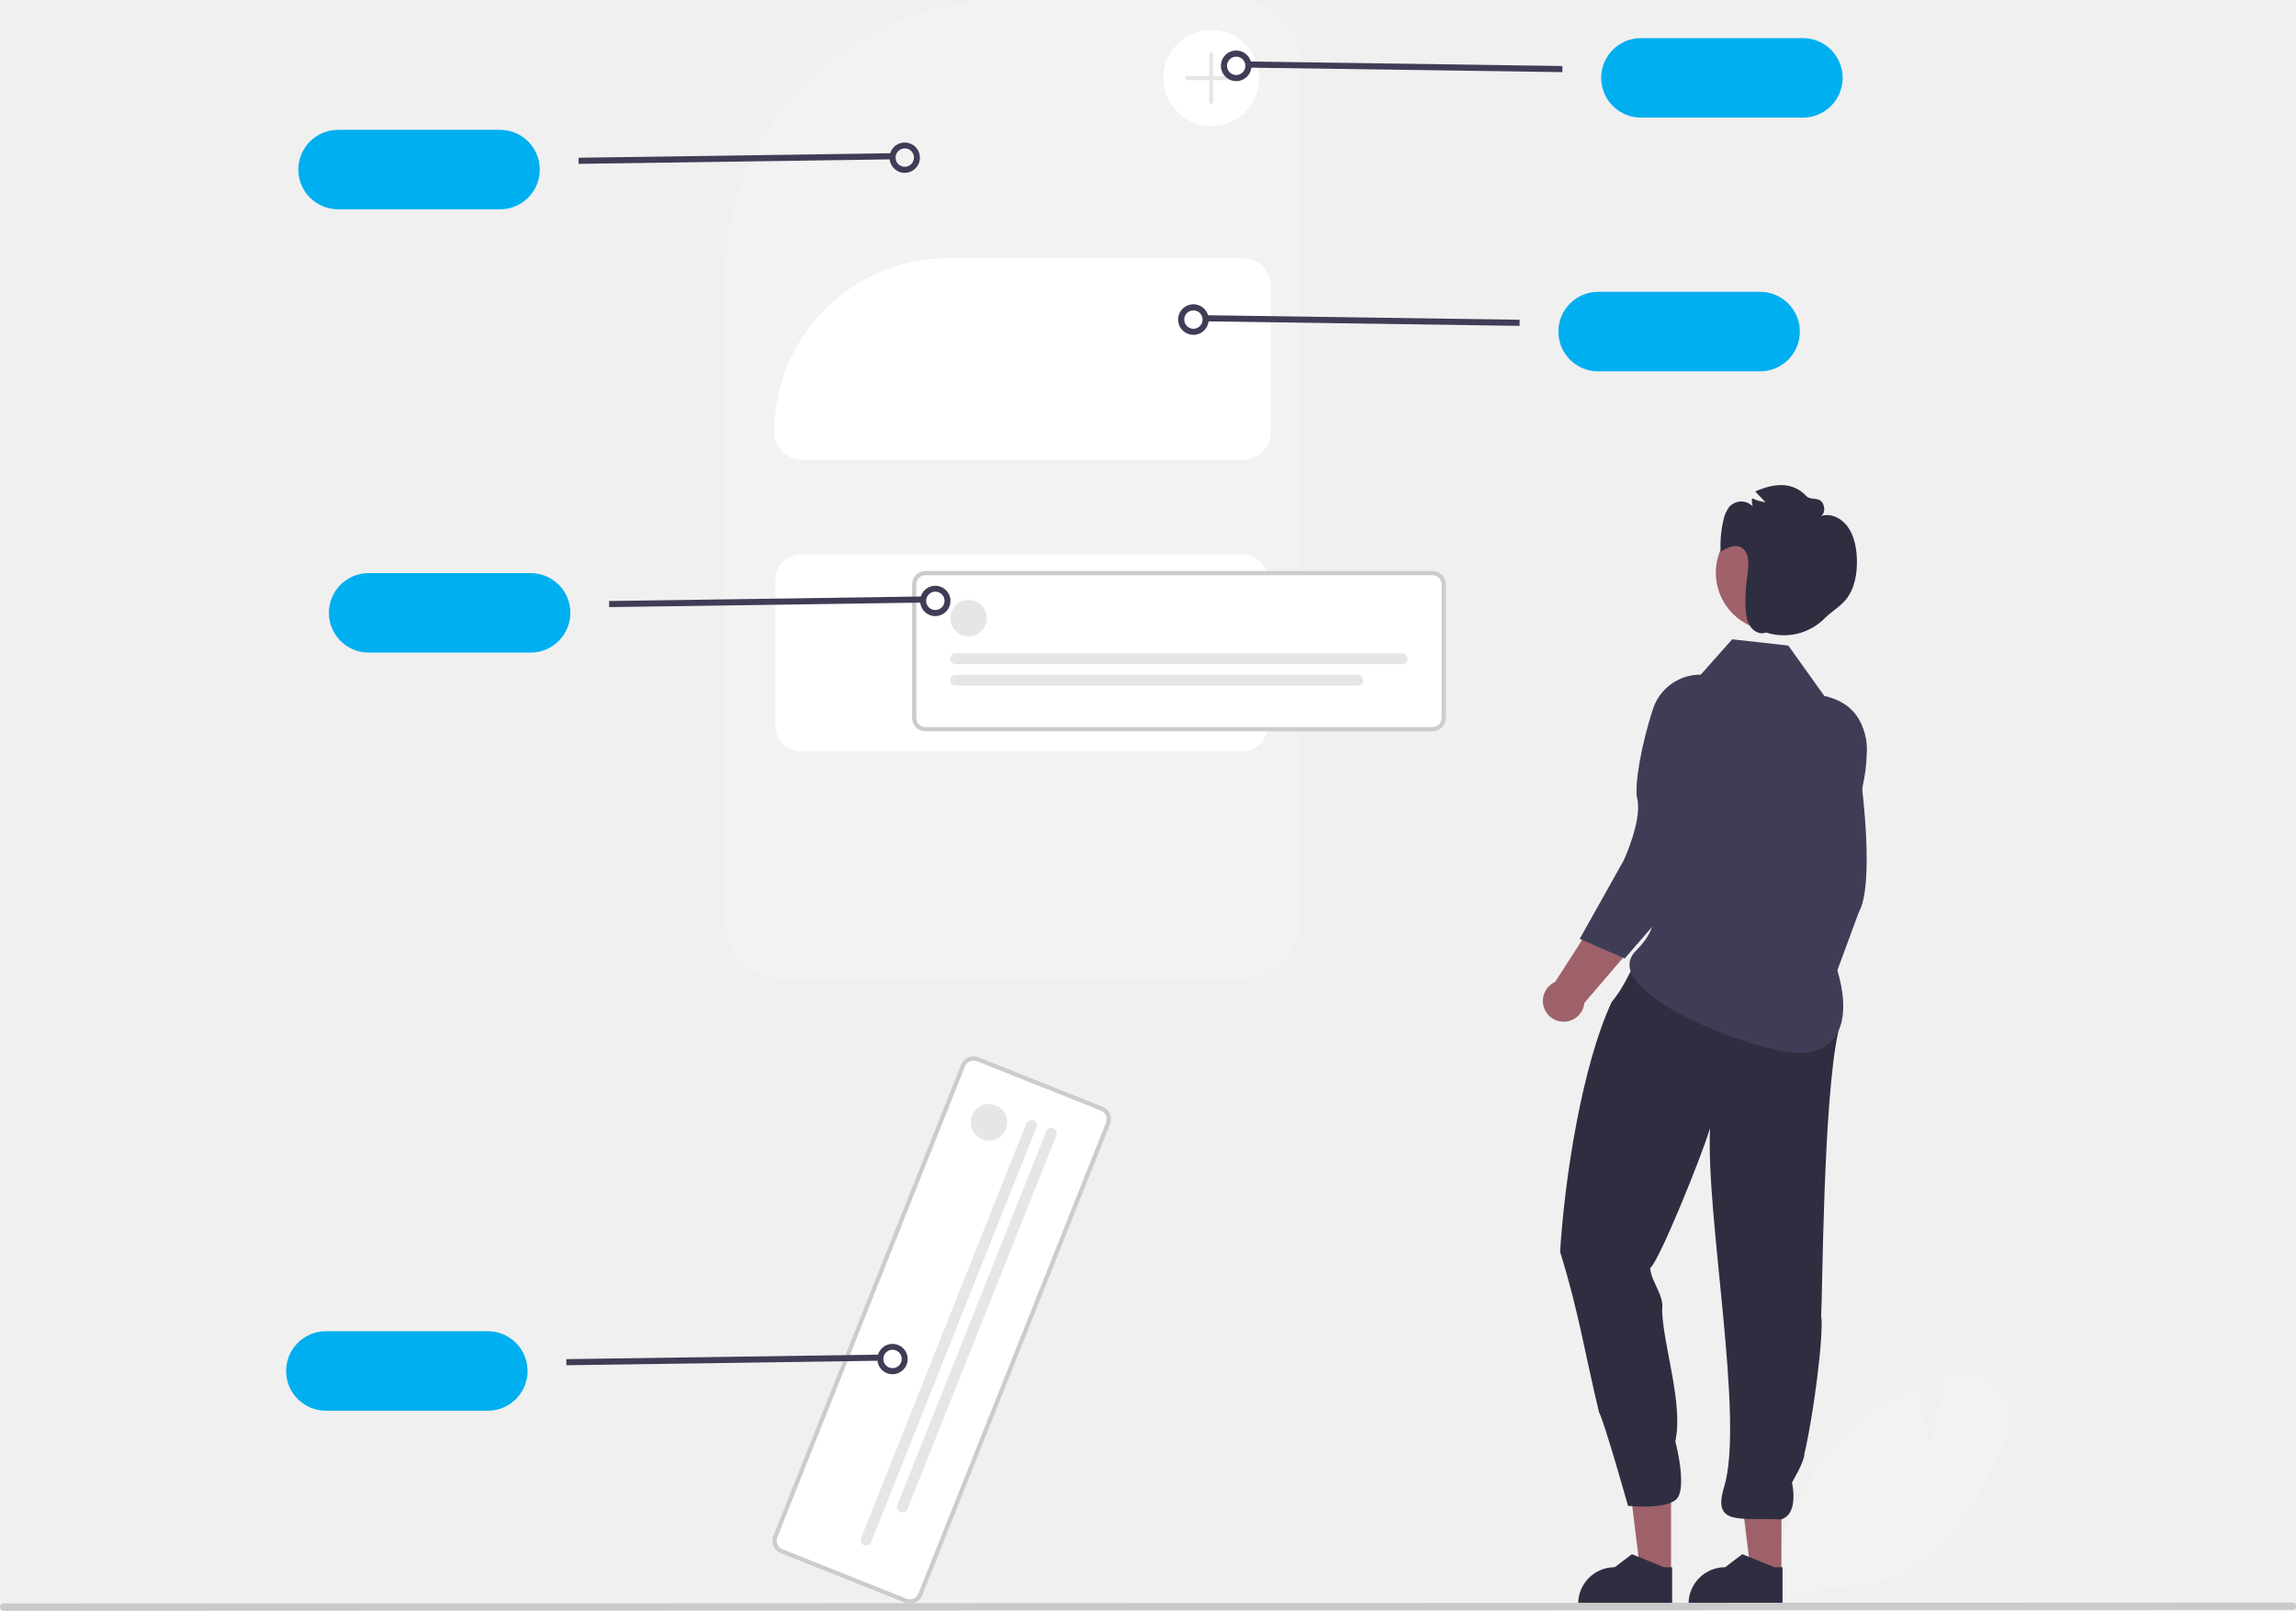
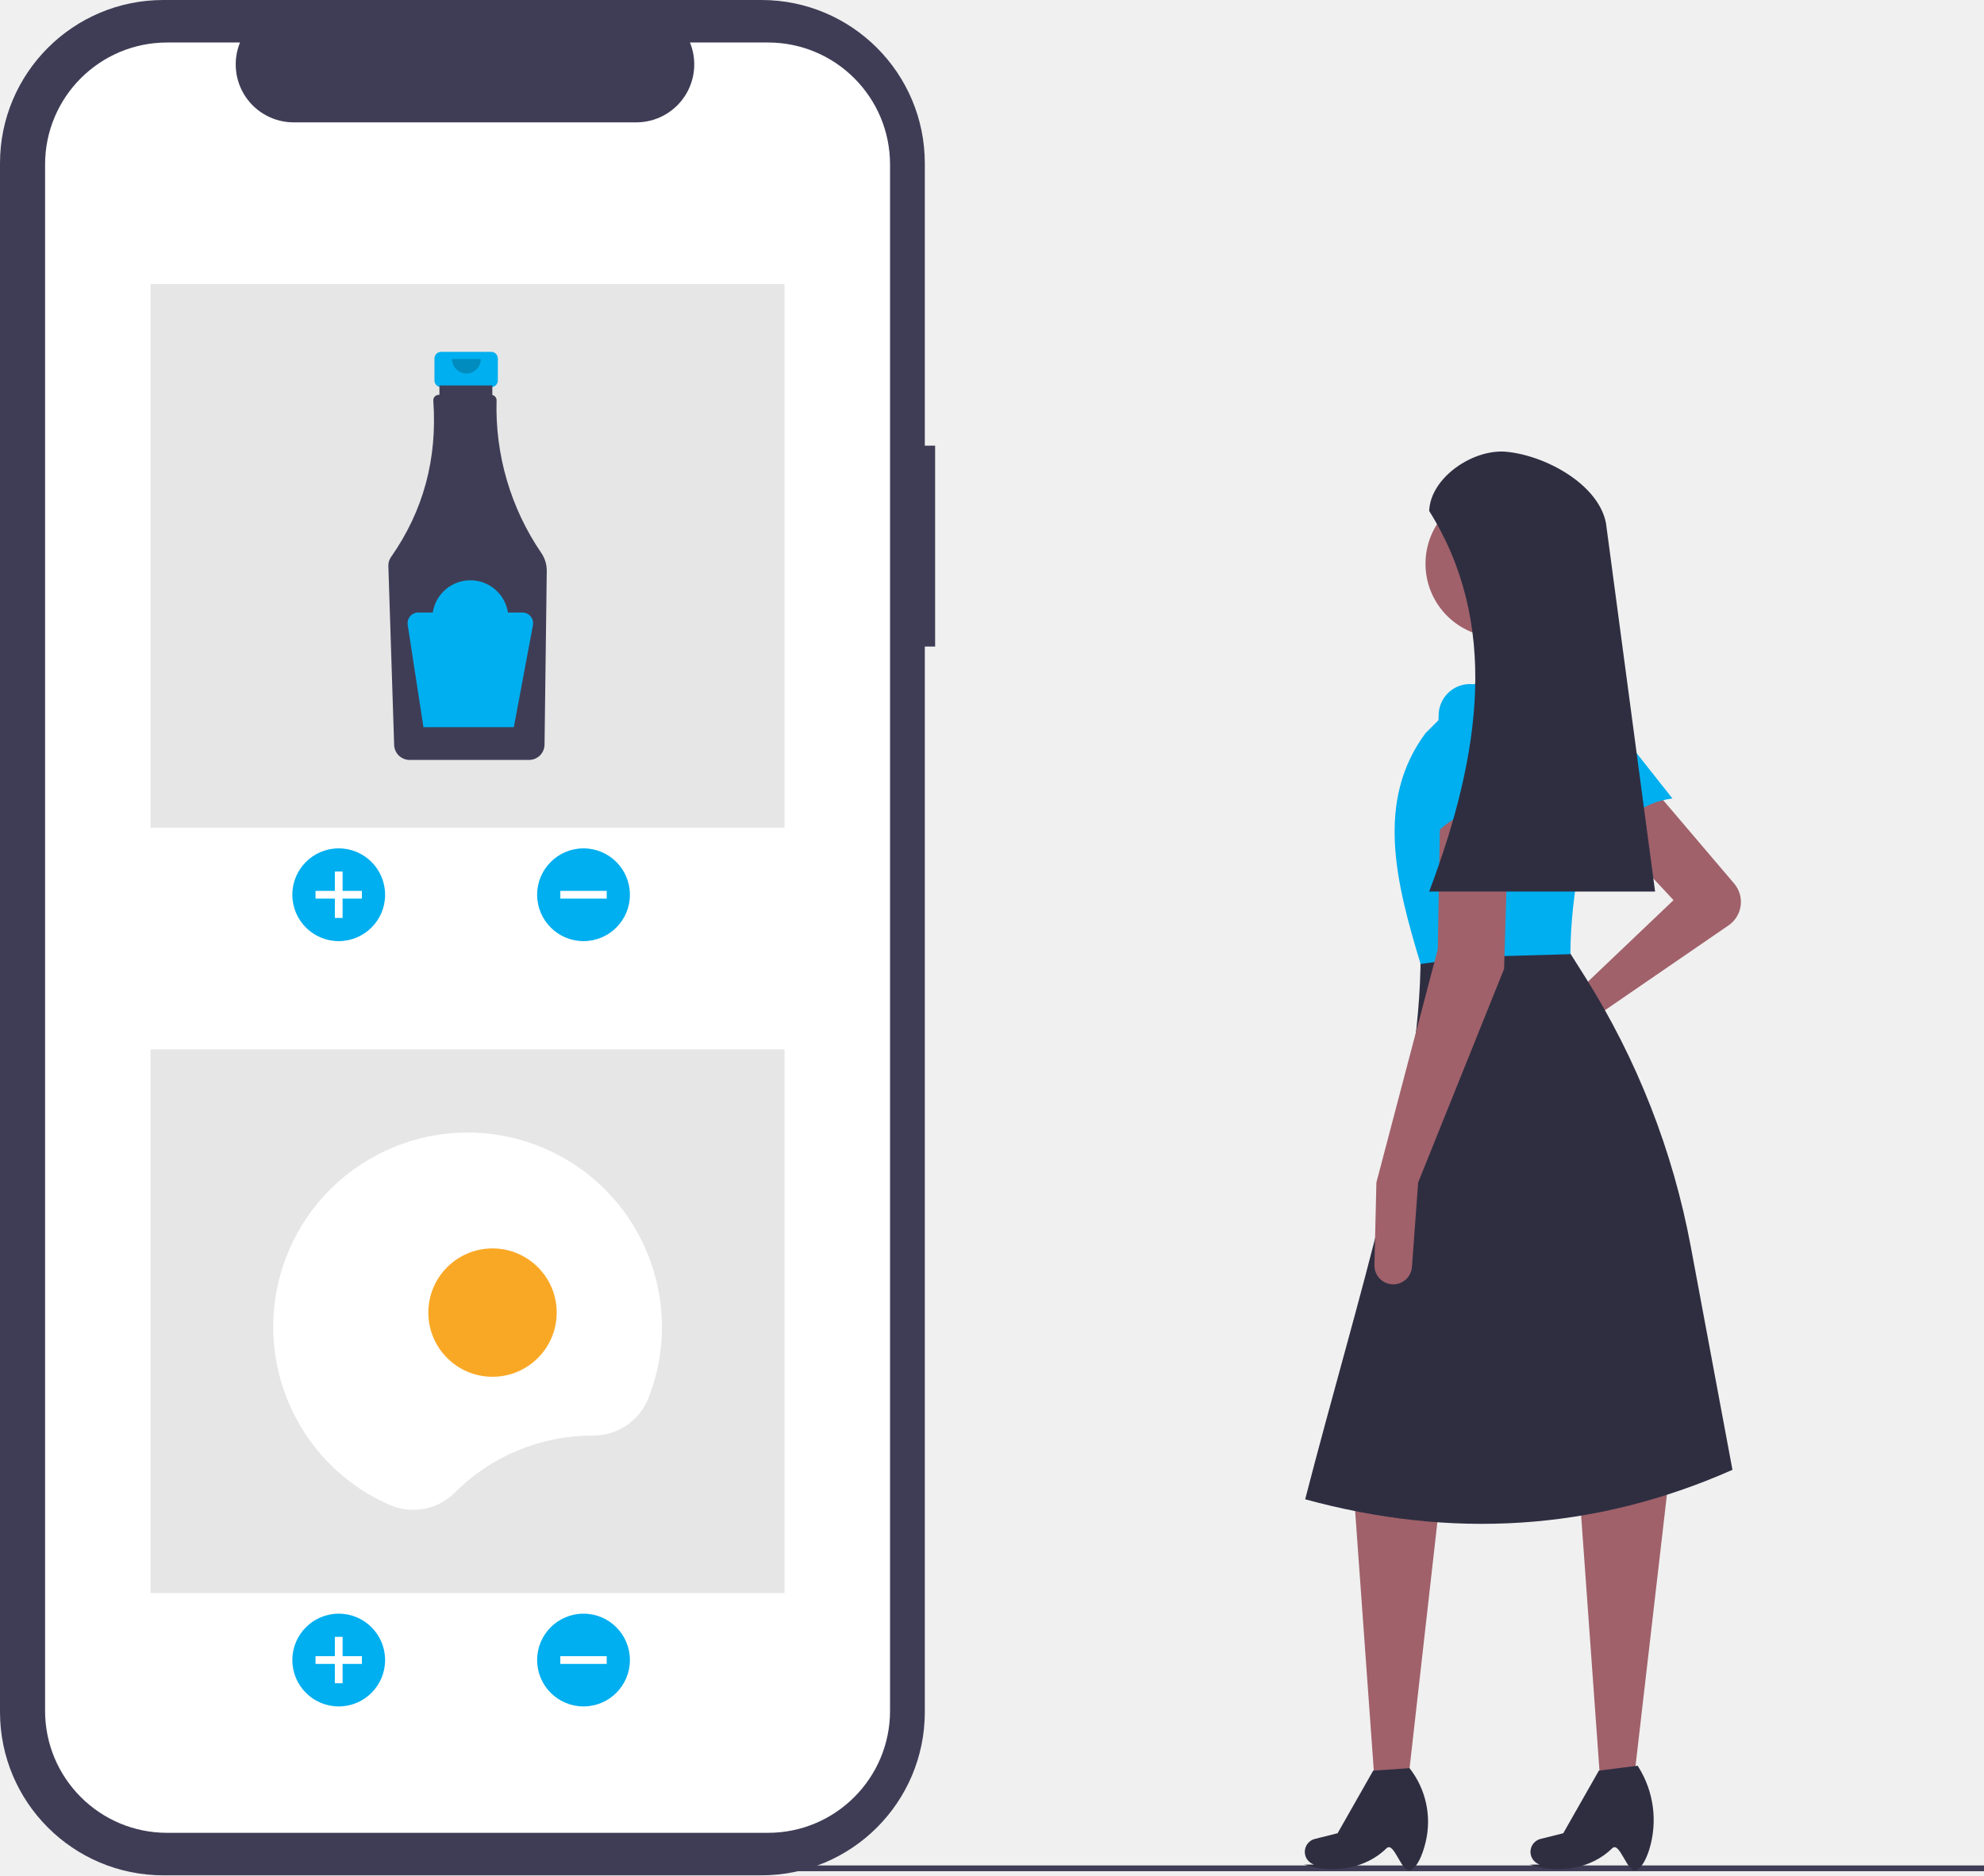
- <svg xmlns="http://www.w3.org/2000/svg" data-name="Layer 1" width="751.131" height="526.911" viewBox="0 0 751.131 526.911">
-   <path d="M803.979,711.533l.015-.697a80.529,80.529,0,0,1,30.112-60.643A78.133,78.133,0,0,1,850.893,640.078l.572-.255.098.618c1.162,7.38,3.001,14.913,3.858,18.256l5.744-22.414.638-.184a15.272,15.272,0,0,1,16.303,5.209,15.534,15.534,0,0,1,1.612,17.332c-1.339,2.495-2.655,5.097-3.928,7.614-4.374,8.649-8.897,17.593-15.487,24.542A48.675,48.675,0,0,1,821.043,705.441Z" transform="translate(-224.0941 -186.2866)" fill="#f2f2f2" />
-   <path d="M629.342,506.853H481.061A20.138,20.138,0,0,1,460.946,486.738V278.139a91.956,91.956,0,0,1,91.852-91.852h76.545a20.138,20.138,0,0,1,20.115,20.115V486.738A20.138,20.138,0,0,1,629.342,506.853Z" transform="translate(-224.0941 -186.2866)" fill="#f2f2f2" />
-   <path d="M486.246,367.571a8.482,8.482,0,0,0-8.472,8.472v47.613a8.482,8.482,0,0,0,8.472,8.472H630.348a8.482,8.482,0,0,0,8.472-8.472V376.043a8.482,8.482,0,0,0-8.472-8.472Z" transform="translate(-224.0941 -186.2866)" fill="#fff" />
-   <path d="M630.694,336.68H486.593a9.176,9.176,0,0,1-9.166-9.166A56.844,56.844,0,0,1,534.206,270.735h96.489a9.176,9.176,0,0,1,9.166,9.166v47.613A9.177,9.177,0,0,1,630.694,336.68Z" transform="translate(-224.0941 -186.2866)" fill="#fff" />
-   <path d="M692.736,424.823H526.852a3.682,3.682,0,0,1-3.678-3.678V377.437a3.682,3.682,0,0,1,3.678-3.678H692.736a3.682,3.682,0,0,1,3.678,3.678v43.708A3.682,3.682,0,0,1,692.736,424.823Z" transform="translate(-224.0941 -186.2866)" fill="#fff" />
-   <path d="M692.736,425.517H526.852a4.377,4.377,0,0,1-4.372-4.372V377.437a4.377,4.377,0,0,1,4.372-4.372H692.736a4.377,4.377,0,0,1,4.372,4.372v43.708A4.377,4.377,0,0,1,692.736,425.517ZM526.852,374.454a2.987,2.987,0,0,0-2.983,2.983v43.708a2.987,2.987,0,0,0,2.983,2.983H692.736a2.987,2.987,0,0,0,2.983-2.983V377.437a2.987,2.987,0,0,0-2.983-2.983Z" transform="translate(-224.0941 -186.2866)" fill="#ccc" />
-   <circle cx="316.864" cy="202.223" r="5.968" fill="#e6e6e6" />
-   <path d="M682.82,403.548H536.767a1.777,1.777,0,1,1,0-3.554h146.053a1.777,1.777,0,1,1,0,3.554Z" transform="translate(-224.0941 -186.2866)" fill="#e6e6e6" />
-   <path d="M668.308,410.57H536.767a1.777,1.777,0,1,1,0-3.554H668.308a1.777,1.777,0,0,1,0,3.554Z" transform="translate(-224.0941 -186.2866)" fill="#e6e6e6" />
-   <path d="M520.401,709.897,479.799,693.714a3.682,3.682,0,0,1-2.054-4.778l61.42-154.095a3.682,3.682,0,0,1,4.778-2.055l40.602,16.183a3.682,3.682,0,0,1,2.055,4.778L525.179,707.843A3.682,3.682,0,0,1,520.401,709.897Z" transform="translate(-224.0941 -186.2866)" fill="#fff" />
-   <path d="M520.144,710.542,479.542,694.359a4.377,4.377,0,0,1-2.442-5.68l61.42-154.095a4.377,4.377,0,0,1,5.68-2.442l40.602,16.183a4.377,4.377,0,0,1,2.442,5.68l-61.42,154.095A4.377,4.377,0,0,1,520.144,710.542Zm-41.755-21.349a2.987,2.987,0,0,0,1.667,3.876l40.602,16.183a2.987,2.987,0,0,0,3.876-1.667L585.954,553.491a2.987,2.987,0,0,0-1.667-3.876l-40.602-16.183a2.987,2.987,0,0,0-3.876,1.667Z" transform="translate(-224.0941 -186.2866)" fill="#ccc" />
-   <circle cx="323.549" cy="367.119" r="5.968" fill="#e6e6e6" />
-   <path d="M506.778,691.747a1.779,1.779,0,0,1-.993-2.309L559.863,553.765a1.777,1.777,0,1,1,3.302,1.316L509.087,690.754A1.779,1.779,0,0,1,506.778,691.747Z" transform="translate(-224.0941 -186.2866)" fill="#e6e6e6" />
-   <path d="M518.674,680.866a1.779,1.779,0,0,1-.993-2.309l48.704-122.192a1.777,1.777,0,1,1,3.302,1.316L520.983,679.874A1.779,1.779,0,0,1,518.674,680.866Z" transform="translate(-224.0941 -186.2866)" fill="#e6e6e6" />
-   <circle cx="396.24" cy="25.529" r="15.709" fill="#fff" />
-   <path d="M628.069,211.194h-7.066v-7.066a.668.668,0,1,0-1.337,0v7.066H612.599a.668.668,0,1,0,0,1.337h7.066v7.066a.668.668,0,1,0,1.337,0v-7.066h7.066a.668.668,0,0,0,0-1.337Z" transform="translate(-224.0941 -186.2866)" fill="#e6e6e6" />
-   <path d="M813.913,224.759h-53a13,13,0,0,1,0-26h53a13,13,0,0,1,0,26Z" transform="translate(-224.0941 -186.2866)" fill="#00afef" />
-   <rect x="683.016" y="156.93" width="2" height="102.43" transform="translate(241.9188 702.7973) rotate(-89.17239)" fill="#3f3d56" />
-   <path d="M628.522,212.831a5.009,5.009,0,1,1,2.187-.508A5.005,5.005,0,0,1,628.522,212.831Zm-.007-8.004a3.002,3.002,0,1,0,2.699,1.687V206.513a3.007,3.007,0,0,0-2.699-1.687Z" transform="translate(-224.0941 -186.2866)" fill="#3f3d56" />
-   <path d="M321.686,241.759a13.014,13.014,0,0,1,13-13h53a13,13,0,0,1,0,26h-53A13.014,13.014,0,0,1,321.686,241.759Z" transform="translate(-224.0941 -186.2866)" fill="#00afef" />
-   <rect x="413.368" y="237.145" width="102.43" height="2" transform="matrix(0.9999, -0.01444, 0.01444, 0.9999, -227.4854, -179.5514)" fill="#3f3d56" />
-   <path d="M517.89,242.323a4.967,4.967,0,1,1,2.187.508A4.968,4.968,0,0,1,517.89,242.323Zm1.214-7.331a2.98,2.98,0,0,0-1.719,1.521v0a3.007,3.007,0,1,0,1.719-1.522Z" transform="translate(-224.0941 -186.2866)" fill="#3f3d56" />
-   <path d="M317.686,634.759a13.014,13.014,0,0,1,13-13h53a13,13,0,0,1,0,26h-53A13.014,13.014,0,0,1,317.686,634.759Z" transform="translate(-224.0941 -186.2866)" fill="#00afef" />
-   <rect x="409.368" y="630.145" width="102.43" height="2" transform="matrix(0.9999, -0.01444, 0.01444, 0.9999, -233.1623, -179.5681)" fill="#3f3d56" />
-   <path d="M513.89,635.323a4.967,4.967,0,1,1,2.187.508A4.968,4.968,0,0,1,513.89,635.323Zm1.214-7.331a2.98,2.98,0,0,0-1.719,1.521v0a3.007,3.007,0,1,0,1.719-1.522Z" transform="translate(-224.0941 -186.2866)" fill="#3f3d56" />
-   <path d="M331.686,386.759a13.014,13.014,0,0,1,13-13h53a13,13,0,0,1,0,26h-53A13.014,13.014,0,0,1,331.686,386.759Z" transform="translate(-224.0941 -186.2866)" fill="#00afef" />
-   <rect x="423.368" y="382.145" width="102.43" height="2" transform="matrix(0.9999, -0.01444, 0.01444, 0.9999, -229.5788, -179.3918)" fill="#3f3d56" />
-   <path d="M527.89,387.323a4.967,4.967,0,1,1,2.187.508A4.968,4.968,0,0,1,527.89,387.323Zm1.214-7.331a2.98,2.98,0,0,0-1.719,1.521v0a3.007,3.007,0,1,0,1.719-1.522Z" transform="translate(-224.0941 -186.2866)" fill="#3f3d56" />
-   <path d="M799.913,307.759h-53a13,13,0,0,1,0-26h53a13,13,0,0,1,0,26Z" transform="translate(-224.0941 -186.2866)" fill="#00afef" />
-   <rect x="669.016" y="239.93" width="2" height="102.43" transform="translate(145.1296 770.5999) rotate(-89.17239)" fill="#3f3d56" />
-   <path d="M614.522,295.831a5.009,5.009,0,1,1,2.187-.508A5.005,5.005,0,0,1,614.522,295.831Zm-.007-8.004a3.002,3.002,0,1,0,2.699,1.687V289.513a3.007,3.007,0,0,0-2.699-1.687Z" transform="translate(-224.0941 -186.2866)" fill="#3f3d56" />
-   <path d="M828.257,455.835l-15.394.683c-3.469,9.433-1.012,32.335-1.012,32.335l-8.087,37.634a6.803,6.803,0,1,0,11.369,3.054l16.424-45.127Z" transform="translate(-224.0941 -186.2866)" fill="#9e616a" />
-   <path d="M818.016,414.674l0,0a16.257,16.257,0,0,1,16.604,18.72l-1.479,9.616s4.229,32.734-.927,41.643l-9.835,26.632-16.046-.821,4.437-29.083s1.119-14.395-2.976-20.484c-2.508-3.729-5.057-17.764-5.493-29.489A16.216,16.216,0,0,1,818.016,414.674Z" transform="translate(-224.0941 -186.2866)" fill="#3f3d56" />
-   <polygon points="582.798 514.593 572.803 514.592 568.047 476.036 582.801 476.036 582.798 514.593" fill="#9e616a" />
-   <path d="M807.245,711.307l-30.739-.001V710.917a11.965,11.965,0,0,1,11.964-11.964h.001l5.615-4.26,10.476,4.26,2.683 0Z" transform="translate(-224.0941 -186.2866)" fill="#2f2e41" />
-   <polygon points="546.681 514.593 536.686 514.592 531.93 476.036 546.684 476.036 546.681 514.593" fill="#9e616a" />
-   <path d="M771.128,711.307l-30.739-.001V710.917a11.965,11.965,0,0,1,11.964-11.964h.001l5.615-4.26,10.476,4.26,2.683 0Z" transform="translate(-224.0941 -186.2866)" fill="#2f2e41" />
-   <path d="M734.479,595.808c5.936,18.911,8.216,33.748,12.74,52.474,1.787,3.288,9.477,30.604,9.477,30.604s11.526,1.265,15.603-1.961-.124-19.191-.124-19.191c2.688-12.07-3.937-31.088-4.329-42.79.815-4.911-3.507-9.127-3.903-13.81,2.857-2.175,16.758-36.297,19.593-45.832-1.457,29.053,11.324,95.389,4.59,117.427-3.912,12.804,5.182,9.958,18.648,10.577,6.005-1.784,3.562-12.062,3.562-12.062s4.077-6.789,4.077-9.421c2.919-12.318,6.427-39.113,5.47-45.134.439-6.391.656-70.246,5.537-92.613,3.253-17.817-36.618-21.739-48.085-25.987-19.134-9.218-15.905,3.887-25.981,15.96C741.639,534.861,735.916,572.024,734.479,595.808Z" transform="translate(-224.0941 -186.2866)" fill="#2f2e41" />
-   <path d="M779.145,408.512l11.624-13.089,18.367,2.041,11.759,16.457h0c12.996,2.991,15.393,13.617,13.111,26.757-4.563,26.277-15.828,44.644-10.708,57.609,7.773,19.68,4.004,34.825-14.602,32.066s-61.483-20.98-49.398-33.066,1.28-18.421,1.28-18.421l8.485-46.204c-2.173-11.783-1.838-22.916,10.081-24.15Z" transform="translate(-224.0941 -186.2866)" fill="#3f3d56" />
-   <path d="M780.638,449.991l-14.649-4.779c-6.567,7.609-12.327,29.91-12.327,29.91l-20.814,32.38a6.803,6.803,0,1,0,9.567,6.859l31.255-36.46Z" transform="translate(-224.0941 -186.2866)" fill="#9e616a" />
-   <path d="M785.539,407.859l0,0a16.257,16.257,0,0,1,8.953,23.366l-4.768,8.48s-7.561,32.129-15.523,38.653l-18.579,21.467-14.731-6.415,14.388-25.661s6.114-13.08,4.424-20.221c-1.035-4.373,1.518-18.407,5.237-29.536A16.216,16.216,0,0,1,785.539,407.859Z" transform="translate(-224.0941 -186.2866)" fill="#3f3d56" />
-   <circle id="fe5d9414-b808-43bb-a4dc-97fa5cac342b" data-name="ab6171fa-7d69-4734-b81c-8dff60f9761b" cx="580.318" cy="187.36" r="18.986" fill="#a0616a" />
-   <path d="M787.883,356.563a10.685,10.685,0,0,1,1.858-4.369,5.225,5.225,0,0,1,7.784-.237,5.729,5.729,0,0,1-.252-2.688,14.558,14.558,0,0,0,4.395,1.307l-3.369-3.518c6.922-3.076,12.641-2.909,16.771,1.541,1.182,1.274,3.603.384,4.874,1.699,1.271,1.315,1.342,4.122-.265,4.855,3.166-1.192,6.801.538,8.889,3.437,2.089,2.899,2.858,6.723,2.999,10.433.183,4.811-.714,9.932-3.65,13.474-1.92,2.316-4.538,3.76-6.664,5.844l-.064.063a18.891,18.891,0,0,1-18.286,5.094c-.362-.1-.722-.21-1.084-.313-1.807.817-4.058-.3-5.199-2.118-1.217-1.938-1.457-4.418-1.508-6.78a55.583,55.583,0,0,1,.569-9.236c.503-3.443.956-7.853-1.771-9.582-2.123-1.346-4.761-.018-6.898,1.301A35.497,35.497,0,0,1,787.883,356.563Z" transform="translate(-224.0941 -186.2866)" fill="#2f2e41" />
-   <path d="M974.035,712.891l-748.75.307a1.191,1.191,0,0,1,0-2.381l748.75-.307a1.191,1.191,0,1,1,0,2.381Z" transform="translate(-224.0941 -186.2866)" fill="#cacaca" />
+ <svg xmlns="http://www.w3.org/2000/svg" data-name="Layer 1" width="769.924" height="727.778" viewBox="0 0 769.924 727.778">
+   <rect x="250.367" y="723.942" width="519.557" height="2.241" fill="#3f3d56" />
+   <path d="M888,428.993a11.02,11.02,0,0,1-2.155,16.227l-53.77,36.917-23.677,15.785a6.509,6.509,0,0,1-8.649-1.294h0a6.509,6.509,0,0,1,1.769-9.751l22.933-13.316L864.475,435.442l-25.729-27.635,19.059-14.294Z" transform="translate(-215.0382 -86.11098)" fill="#a0616a" />
+   <polygon points="546.52 690.482 533.367 690.482 525.555 581.847 558.908 580.894 546.52 690.482" fill="#a0616a" />
+   <path d="M762.511,811.851c-3.507,1.601-6.445-11.367-9.403-8.46-8.275,8.132-20.946,9.902-31.991,6.352l3.866-.043a5.173,5.173,0,0,1-3.26-6.741h0a5.173,5.173,0,0,1,3.589-3.202l8.8-2.2,13.818-24.3,14.106-.953h0a33.7,33.7,0,0,1,6.233,28.749C766.987,806.278,765.011,810.71,762.511,811.851Z" transform="translate(-215.0382 -86.11098)" fill="#2f2e41" />
+   <polygon points="634.096 690.482 620.943 690.482 613.131 581.847 647.437 575.177 634.096 690.482" fill="#a0616a" />
+   <path d="M850.087,811.851c-3.507,1.601-6.445-11.367-9.403-8.46-8.275,8.132-20.946,9.902-31.991,6.352l3.866-.043a5.173,5.173,0,0,1-3.26-6.741h0a5.173,5.173,0,0,1,3.589-3.202l8.8-2.2,13.818-24.3,15.059-1.906.38.622a38.827,38.827,0,0,1,4.161,31.749C853.852,807.735,852.148,810.911,850.087,811.851Z" transform="translate(-215.0382 -86.11098)" fill="#2f2e41" />
+   <path d="M864.048,395.97c-12.096,1.683-20.469,8.307-23.88,21.521l-22.233-41.05a12.155,12.155,0,0,1,3.873-15.437h0a12.155,12.155,0,0,1,16.511,2.417Z" transform="translate(-215.0382 -86.11098)" fill="#00afef" />
+   <path d="M887.346,656.523C833.288,680.441,777.965,683.384,721.535,667.958c20.606-79.922,44.938-152.188,44.788-211.552l55.27-4.765,8.51,13.491A299.308,299.308,0,0,1,871.175,569.893Z" transform="translate(-215.0382 -86.11098)" fill="#2f2e41" />
+   <circle cx="581.779" cy="218.779" r="28.588" fill="#a0616a" />
+   <polygon points="613.225 269.284 577.967 271.19 572.249 239.743 600.837 234.979 613.225 269.284" fill="#a0616a" />
+   <path d="M824.452,456.407l-38.627,1.088-19.502,2.724c-9.573-31.621-17.632-63.17,1.906-89.576L791.099,347.772l34.306-.953.454.26a27.626,27.626,0,0,1,12.657,32.14C830.003,406.883,824.535,433.007,824.452,456.407Z" transform="translate(-215.0382 -86.11098)" fill="#00afef" />
+   <path d="M765.37,545.03l-2.396,32.746a7.294,7.294,0,0,1-6.789,6.746h0a7.294,7.294,0,0,1-7.777-7.452l.763-32.041,23.823-90.529.953-55.27,26.682-.953-1.906,63.847Z" transform="translate(-215.0382 -86.11098)" fill="#a0616a" />
+   <path d="M803.487,403.042c-11.313-4.6-21.878-3.06-31.447,6.671l1.311-46.666a12.155,12.155,0,0,1,11.083-11.422h0a12.155,12.155,0,0,1,13.081,10.36Z" transform="translate(-215.0382 -86.11098)" fill="#00afef" />
+   <path d="M857.328,432.107h-87.67c20.452-54.157,27.047-104.539,0-147.705.464-12.965,17.093-24.205,30.007-22.963h0c15.252,1.467,35.747,12.674,38.604,27.728Z" transform="translate(-215.0382 -86.11098)" fill="#2f2e41" />
+   <path d="M577.928,259.058h-3.999V149.513A63.402,63.402,0,0,0,510.527,86.111H278.44a63.402,63.402,0,0,0-63.402,63.402V750.487A63.402,63.402,0,0,0,278.44,813.889H510.527a63.402,63.402,0,0,0,63.402-63.402V337.034h3.999Z" transform="translate(-215.0382 -86.11098)" fill="#3f3d56" />
+   <path d="M513.085,102.606h-30.295a22.495,22.495,0,0,1-20.827,30.991H329.003A22.495,22.495,0,0,1,308.176,102.606H279.881a47.348,47.348,0,0,0-47.348,47.348V750.046a47.348,47.348,0,0,0,47.348,47.348H513.085a47.348,47.348,0,0,0,47.348-47.348V149.954A47.348,47.348,0,0,0,513.085,102.606Z" transform="translate(-215.0382 -86.11098)" fill="#fff" />
+   <rect x="58.445" y="110.234" width="246" height="211" fill="#e6e6e6" />
+   <circle cx="131.445" cy="347.234" r="18" fill="#00afef" />
+   <polygon points="140.445 345.734 132.945 345.734 132.945 338.234 129.945 338.234 129.945 345.734 122.445 345.734 122.445 348.734 129.945 348.734 129.945 356.234 132.945 356.234 132.945 348.734 140.445 348.734 140.445 345.734" fill="#fff" />
+   <circle cx="226.445" cy="347.234" r="18" fill="#00afef" />
+   <rect x="439.983" y="424.345" width="3" height="18" transform="translate(659.7893 -94.24918) rotate(90)" fill="#fff" />
+   <path d="M405.658,222.66H386.217a2.577,2.577,0,0,0-2.577,2.577v8.533a2.577,2.577,0,0,0,2.577,2.577H389.439v12.785h12.997V236.347h3.222a2.577,2.577,0,0,0,2.577-2.577v-8.533A2.577,2.577,0,0,0,405.658,222.66Z" transform="translate(-215.0382 -86.11098)" fill="#00afef" />
+   <path d="M425.129,300.752a99.945,99.945,0,0,1-17.387-59.256,2.108,2.108,0,0,0-1.645-2.103v-3.687H385.565v3.636h-.283a2.107,2.107,0,0,0-2.104,2.109q0.0.077.006.153,2.426,33.821-16.386,60.66a5.806,5.806,0,0,0-1.051,3.518l2.245,69.445a6.012,6.012,0,0,0,5.96,5.802h46.439a6.014,6.014,0,0,0,5.964-5.904l.865-67.425A12.168,12.168,0,0,0,425.129,300.752Z" transform="translate(-215.0382 -86.11098)" fill="#3f3d56" />
+   <path d="M401.605,225.44a5.561,5.561,0,1,1-11.121,0" transform="translate(-215.0382 -86.11098)" opacity="0.2" style="isolation:isolate" />
+   <path d="M417.778,323.82h-5.623a14.759,14.759,0,0,0-29.174,0h-5.624a4.15,4.15,0,0,0-4.102,4.781l6.108,39.704H414.437l7.419-39.57a4.15,4.15,0,0,0-4.079-4.915Z" transform="translate(-215.0382 -86.11098)" fill="#00afef" />
+   <rect x="58.445" y="407.234" width="246" height="211" fill="#e6e6e6" />
+   <circle cx="131.445" cy="644.234" r="18" fill="#00afef" />
+   <polygon points="140.445 642.734 132.945 642.734 132.945 635.234 129.945 635.234 129.945 642.734 122.445 642.734 122.445 645.734 129.945 645.734 129.945 653.234 132.945 653.234 132.945 645.734 140.445 645.734 140.445 642.734" fill="#fff" />
+   <circle cx="226.445" cy="644.234" r="18" fill="#00afef" />
+   <rect x="439.983" y="721.345" width="3" height="18" transform="translate(956.7893 202.7508) rotate(90)" fill="#fff" />
+   <path d="M444.911,643.242l.136 0a23.04,23.04,0,0,0,21.573-14.45A75.416,75.416,0,1,0,366.154,670.102a22.843,22.843,0,0,0,25.37-4.704A75.167,75.167,0,0,1,444.911,643.242Z" transform="translate(-215.0382 -86.11098)" fill="#fff" />
+   <circle cx="191.13" cy="509.395" r="24.906" fill="#f9a825" />
</svg>
